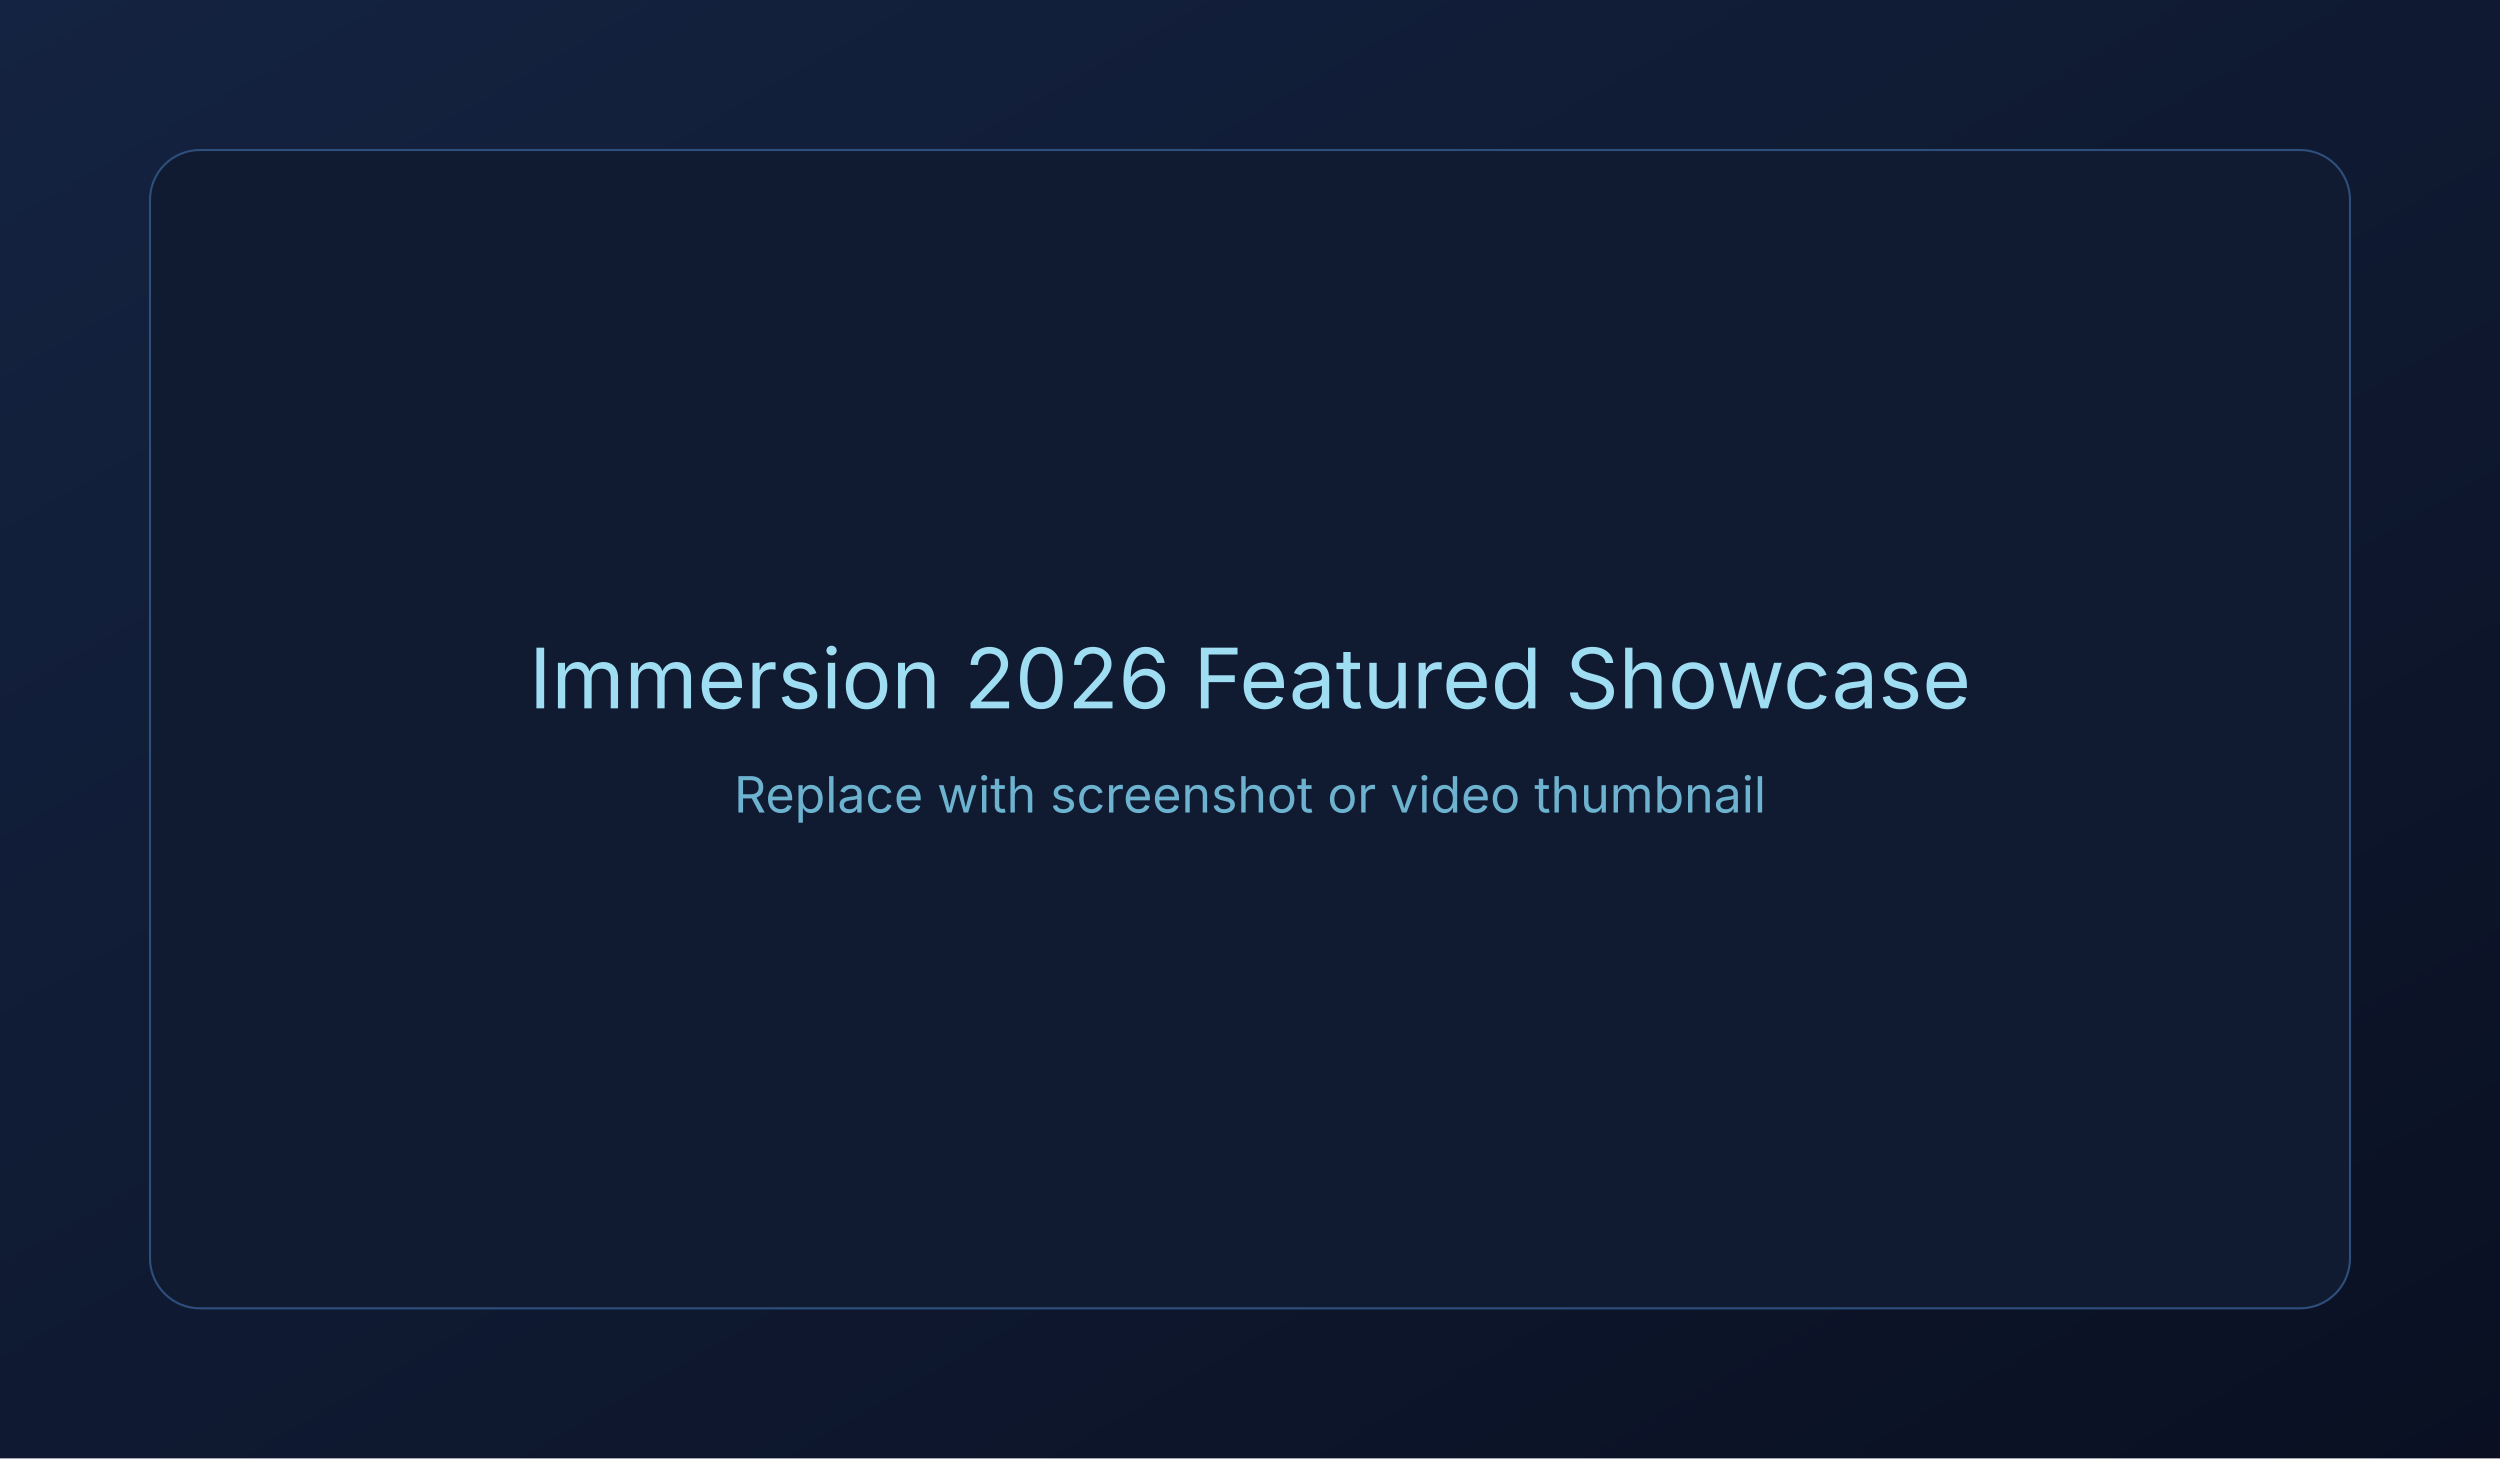
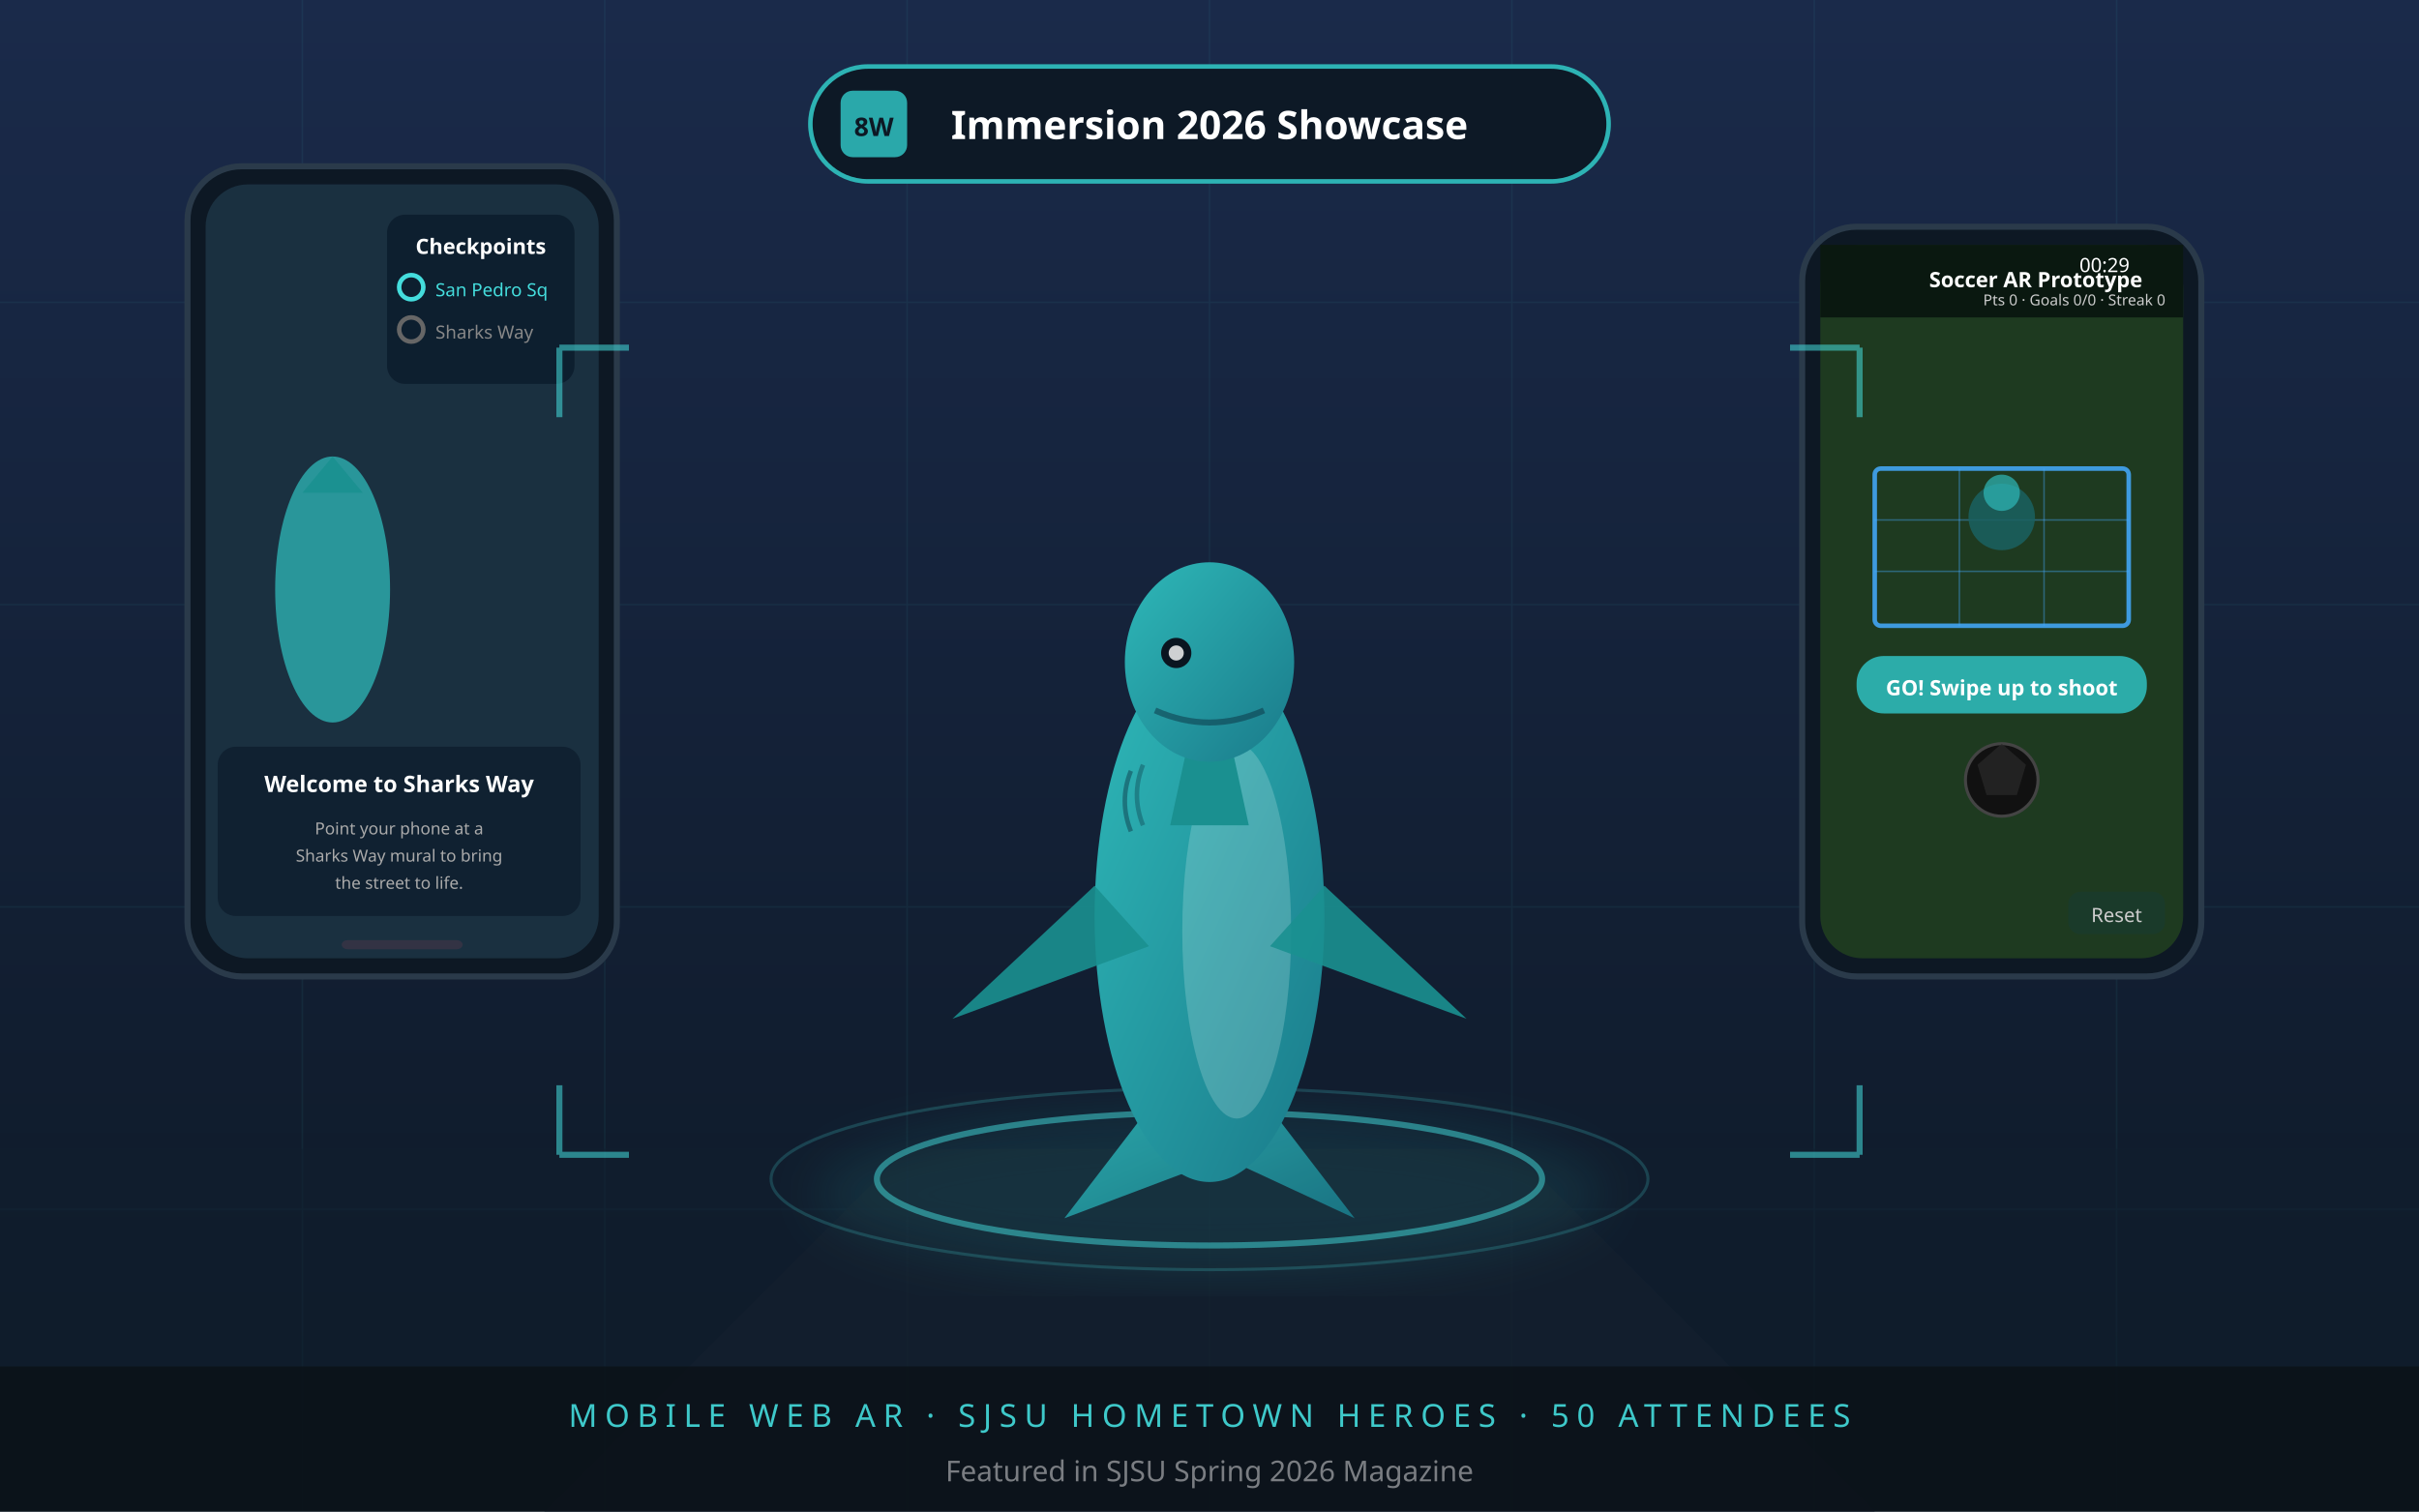
- <svg xmlns="http://www.w3.org/2000/svg" viewBox="0 0 1200 700">
+ <svg xmlns="http://www.w3.org/2000/svg" viewBox="0 0 800 500" width="800" height="500">
  <defs>
-     <linearGradient id="g" x1="0" y1="0" x2="1" y2="1">
-       <stop offset="0" stop-color="#142341" />
-       <stop offset="1" stop-color="#0a1022" />
+     <linearGradient id="skyGrad" x1="0" y1="0" x2="0" y2="1">
+       <stop offset="0%" stop-color="#1a2a4a" />
+       <stop offset="100%" stop-color="#0d1824" />
    </linearGradient>
+     <linearGradient id="sharkGrad" x1="0" y1="0" x2="1" y2="1">
+       <stop offset="0%" stop-color="#2eb8b8" />
+       <stop offset="100%" stop-color="#1a7a8a" />
+     </linearGradient>
+     <radialGradient id="ringGlow" cx="50%" cy="50%" r="50%">
+       <stop offset="0%" stop-color="#44dddd" stop-opacity="0.5" />
+       <stop offset="100%" stop-color="#44dddd" stop-opacity="0" />
+     </radialGradient>
+     <filter id="blur">
+       <feGaussianBlur stdDeviation="8" />
+     </filter>
  </defs>
-   <rect width="1200" height="700" fill="url(#g)" />
-   <rect x="72" y="72" width="1056" height="556" rx="24" fill="#101b32" stroke="#2e4f7c" />
-   <text x="600" y="340" fill="#9fddf2" font-family="Inter, Arial" font-size="40" text-anchor="middle">
-     Immersion 2026 Featured Showcase
-   </text>
-   <text x="600" y="390" fill="#6db3cf" font-family="Inter, Arial" font-size="24" text-anchor="middle">
-     Replace with screenshot or video thumbnail
-   </text>
+   <rect width="800" height="500" fill="url(#skyGrad)" />
+   <g opacity="0.06" stroke="#44dddd" stroke-width="0.5">
+     <line x1="0" y1="100" x2="800" y2="100" />
+     <line x1="0" y1="200" x2="800" y2="200" />
+     <line x1="0" y1="300" x2="800" y2="300" />
+     <line x1="0" y1="400" x2="800" y2="400" />
+     <line x1="100" y1="0" x2="100" y2="500" />
+     <line x1="200" y1="0" x2="200" y2="500" />
+     <line x1="300" y1="0" x2="300" y2="500" />
+     <line x1="400" y1="0" x2="400" y2="500" />
+     <line x1="500" y1="0" x2="500" y2="500" />
+     <line x1="600" y1="0" x2="600" y2="500" />
+     <line x1="700" y1="0" x2="700" y2="500" />
+   </g>
+   <rect x="0" y="380" width="800" height="120" fill="#0f1e2e" opacity="0.5" />
+   <polygon points="300,380 500,380 620,500 180,500" fill="#141f2e" opacity="0.7" />
+   <ellipse cx="400" cy="395" rx="130" ry="28" fill="#2eb8b8" opacity="0.12" filter="url(#blur)" />
+   <ellipse cx="400" cy="390" rx="110" ry="22" fill="none" stroke="#44dddd" stroke-width="2" opacity="0.5" />
+   <ellipse cx="400" cy="390" rx="145" ry="30" fill="none" stroke="#44dddd" stroke-width="1" opacity="0.2" />
+   <g transform="translate(400, 245)">
+     <polygon points="-15,115 -48,158 5,138 48,158 15,115" fill="url(#sharkGrad)" opacity="0.9" />
+     <ellipse cx="0" cy="58" rx="38" ry="88" fill="url(#sharkGrad)" />
+     <ellipse cx="9" cy="63" rx="18" ry="62" fill="#d8f0f0" opacity="0.22" />
+     <polygon points="0,-32 -13,28 13,28" fill="#1a9090" />
+     <polygon points="-38,48 -85,92 -20,68" fill="#1a9090" opacity="0.9" />
+     <polygon points="38,48 85,92 20,68" fill="#1a9090" opacity="0.9" />
+     <ellipse cx="0" cy="-26" rx="28" ry="33" fill="url(#sharkGrad)" />
+     <circle cx="-11" cy="-29" r="5" fill="#0a1520" />
+     <circle cx="-11" cy="-29" r="2.5" fill="#fff" opacity="0.8" />
+     <path d="M -18 -10 Q 0 -2 18 -10" fill="none" stroke="#0a3040" stroke-width="2" opacity="0.5" />
+     <path d="M -26 10 Q -30 20 -26 30" fill="none" stroke="#0a3040" stroke-width="1.5" opacity="0.45" />
+     <path d="M -22 8 Q -26 18 -22 28" fill="none" stroke="#0a3040" stroke-width="1.5" opacity="0.35" />
+   </g>
+   <g transform="translate(62, 55)">
+     <rect x="0" y="0" width="142" height="268" rx="18" fill="#0d1824" stroke="#2a3a4a" stroke-width="2" />
+     <rect x="6" y="6" width="130" height="256" rx="14" fill="#1a3040" />
+     <rect x="66" y="16" width="62" height="56" rx="6" fill="#0d1e2e" opacity="0.95" />
+     <text x="97" y="29" font-family="sans-serif" font-size="7" fill="#fff" text-anchor="middle" font-weight="bold">Checkpoints</text>
+     <circle cx="74" cy="40" r="4" fill="none" stroke="#44dddd" stroke-width="1.5" />
+     <text x="82" y="43" font-family="sans-serif" font-size="6" fill="#44dddd">San Pedro Sq</text>
+     <circle cx="74" cy="54" r="4" fill="none" stroke="#666" stroke-width="1.5" />
+     <text x="82" y="57" font-family="sans-serif" font-size="6" fill="#888">Sharks Way</text>
+     <ellipse cx="48" cy="140" rx="19" ry="44" fill="#2eb8b8" opacity="0.75" />
+     <polygon points="48,96 38,108 58,108" fill="#1a9090" opacity="0.9" />
+     <rect x="10" y="192" width="120" height="56" rx="6" fill="#0f2030" opacity="0.93" />
+     <text x="70" y="207" font-family="sans-serif" font-size="7.5" fill="#fff" text-anchor="middle" font-weight="bold">Welcome to Sharks Way</text>
+     <text x="70" y="221" font-family="sans-serif" font-size="5.5" fill="#aaa" text-anchor="middle">Point your phone at a</text>
+     <text x="70" y="230" font-family="sans-serif" font-size="5.5" fill="#aaa" text-anchor="middle">Sharks Way mural to bring</text>
+     <text x="70" y="239" font-family="sans-serif" font-size="5.5" fill="#aaa" text-anchor="middle">the street to life.</text>
+     <rect x="51" y="256" width="40" height="3" rx="2" fill="#334" />
+   </g>
+   <g transform="translate(596, 75)">
+     <rect x="0" y="0" width="132" height="248" rx="18" fill="#0d1824" stroke="#2a3a4a" stroke-width="2" />
+     <rect x="6" y="6" width="120" height="236" rx="14" fill="#1e3a20" />
+     <rect x="6" y="6" width="120" height="24" rx="0" fill="#0a1810" />
+     <text x="42" y="20" font-family="sans-serif" font-size="7" fill="#fff" font-weight="bold">Soccer AR Prototype</text>
+     <text x="100" y="15" font-family="sans-serif" font-size="6.5" fill="#fff" text-anchor="middle">00:29</text>
+     <text x="90" y="26" font-family="sans-serif" font-size="5" fill="#ccc" text-anchor="middle">Pts 0 · Goals 0/0 · Streak 0</text>
+     <rect x="24" y="80" width="84" height="52" rx="2" fill="none" stroke="#44aaff" stroke-width="1.5" opacity="0.85" />
+     <line x1="24" y1="97" x2="108" y2="97" stroke="#44aaff" stroke-width="0.5" opacity="0.4" />
+     <line x1="24" y1="114" x2="108" y2="114" stroke="#44aaff" stroke-width="0.5" opacity="0.4" />
+     <line x1="52" y1="80" x2="52" y2="132" stroke="#44aaff" stroke-width="0.5" opacity="0.4" />
+     <line x1="80" y1="80" x2="80" y2="132" stroke="#44aaff" stroke-width="0.5" opacity="0.4" />
+     <circle cx="66" cy="96" r="11" fill="#1a6060" opacity="0.85" />
+     <circle cx="66" cy="88" r="6" fill="#2eb8b8" opacity="0.7" />
+     <rect x="18" y="142" width="96" height="19" rx="9" fill="#2eb8b8" opacity="0.9" />
+     <text x="66" y="155" font-family="sans-serif" font-size="7" fill="#fff" text-anchor="middle" font-weight="bold">GO! Swipe up to shoot</text>
+     <circle cx="66" cy="183" r="12" fill="#111" stroke="#444" stroke-width="1" />
+     <path d="M66,171 L58,178 L61,188 L71,188 L74,178 Z" fill="#2a2a2a" opacity="0.7" />
+     <rect x="88" y="220" width="32" height="14" rx="4" fill="#1a3a2a" />
+     <text x="104" y="230" font-family="sans-serif" font-size="6.5" fill="#ccc" text-anchor="middle">Reset</text>
+   </g>
+   <g stroke="#44dddd" stroke-width="2" fill="none" opacity="0.55">
+     <path d="M 185 115 L 185 138 M 185 115 L 208 115" />
+     <path d="M 615 115 L 615 138 M 615 115 L 592 115" />
+     <path d="M 185 382 L 185 359 M 185 382 L 208 382" />
+     <path d="M 615 382 L 615 359 M 615 382 L 592 382" />
+   </g>
+   <rect x="268" y="22" width="264" height="38" rx="19" fill="#0d1824" stroke="#2eb8b8" stroke-width="1.5" opacity="0.96" />
+   <rect x="278" y="30" width="22" height="22" rx="4" fill="#2eb8b8" opacity="0.9" />
+   <text x="289" y="45" font-family="sans-serif" font-size="8.5" fill="#0d1824" text-anchor="middle" font-weight="bold">8W</text>
+   <text x="400" y="46" font-family="sans-serif" font-size="13" fill="#fff" text-anchor="middle" font-weight="600">Immersion 2026 Showcase</text>
+   <rect x="0" y="452" width="800" height="48" fill="#0a1218" opacity="0.85" />
+   <text x="400" y="472" font-family="sans-serif" font-size="10.5" fill="#44dddd" text-anchor="middle" letter-spacing="2.5" opacity="0.9">MOBILE WEB AR  ·  SJSU HOMETOWN HEROES  ·  50 ATTENDEES</text>
+   <text x="400" y="490" font-family="sans-serif" font-size="9.5" fill="#fff" text-anchor="middle" opacity="0.45">Featured in SJSU Spring 2026 Magazine</text>
</svg>
